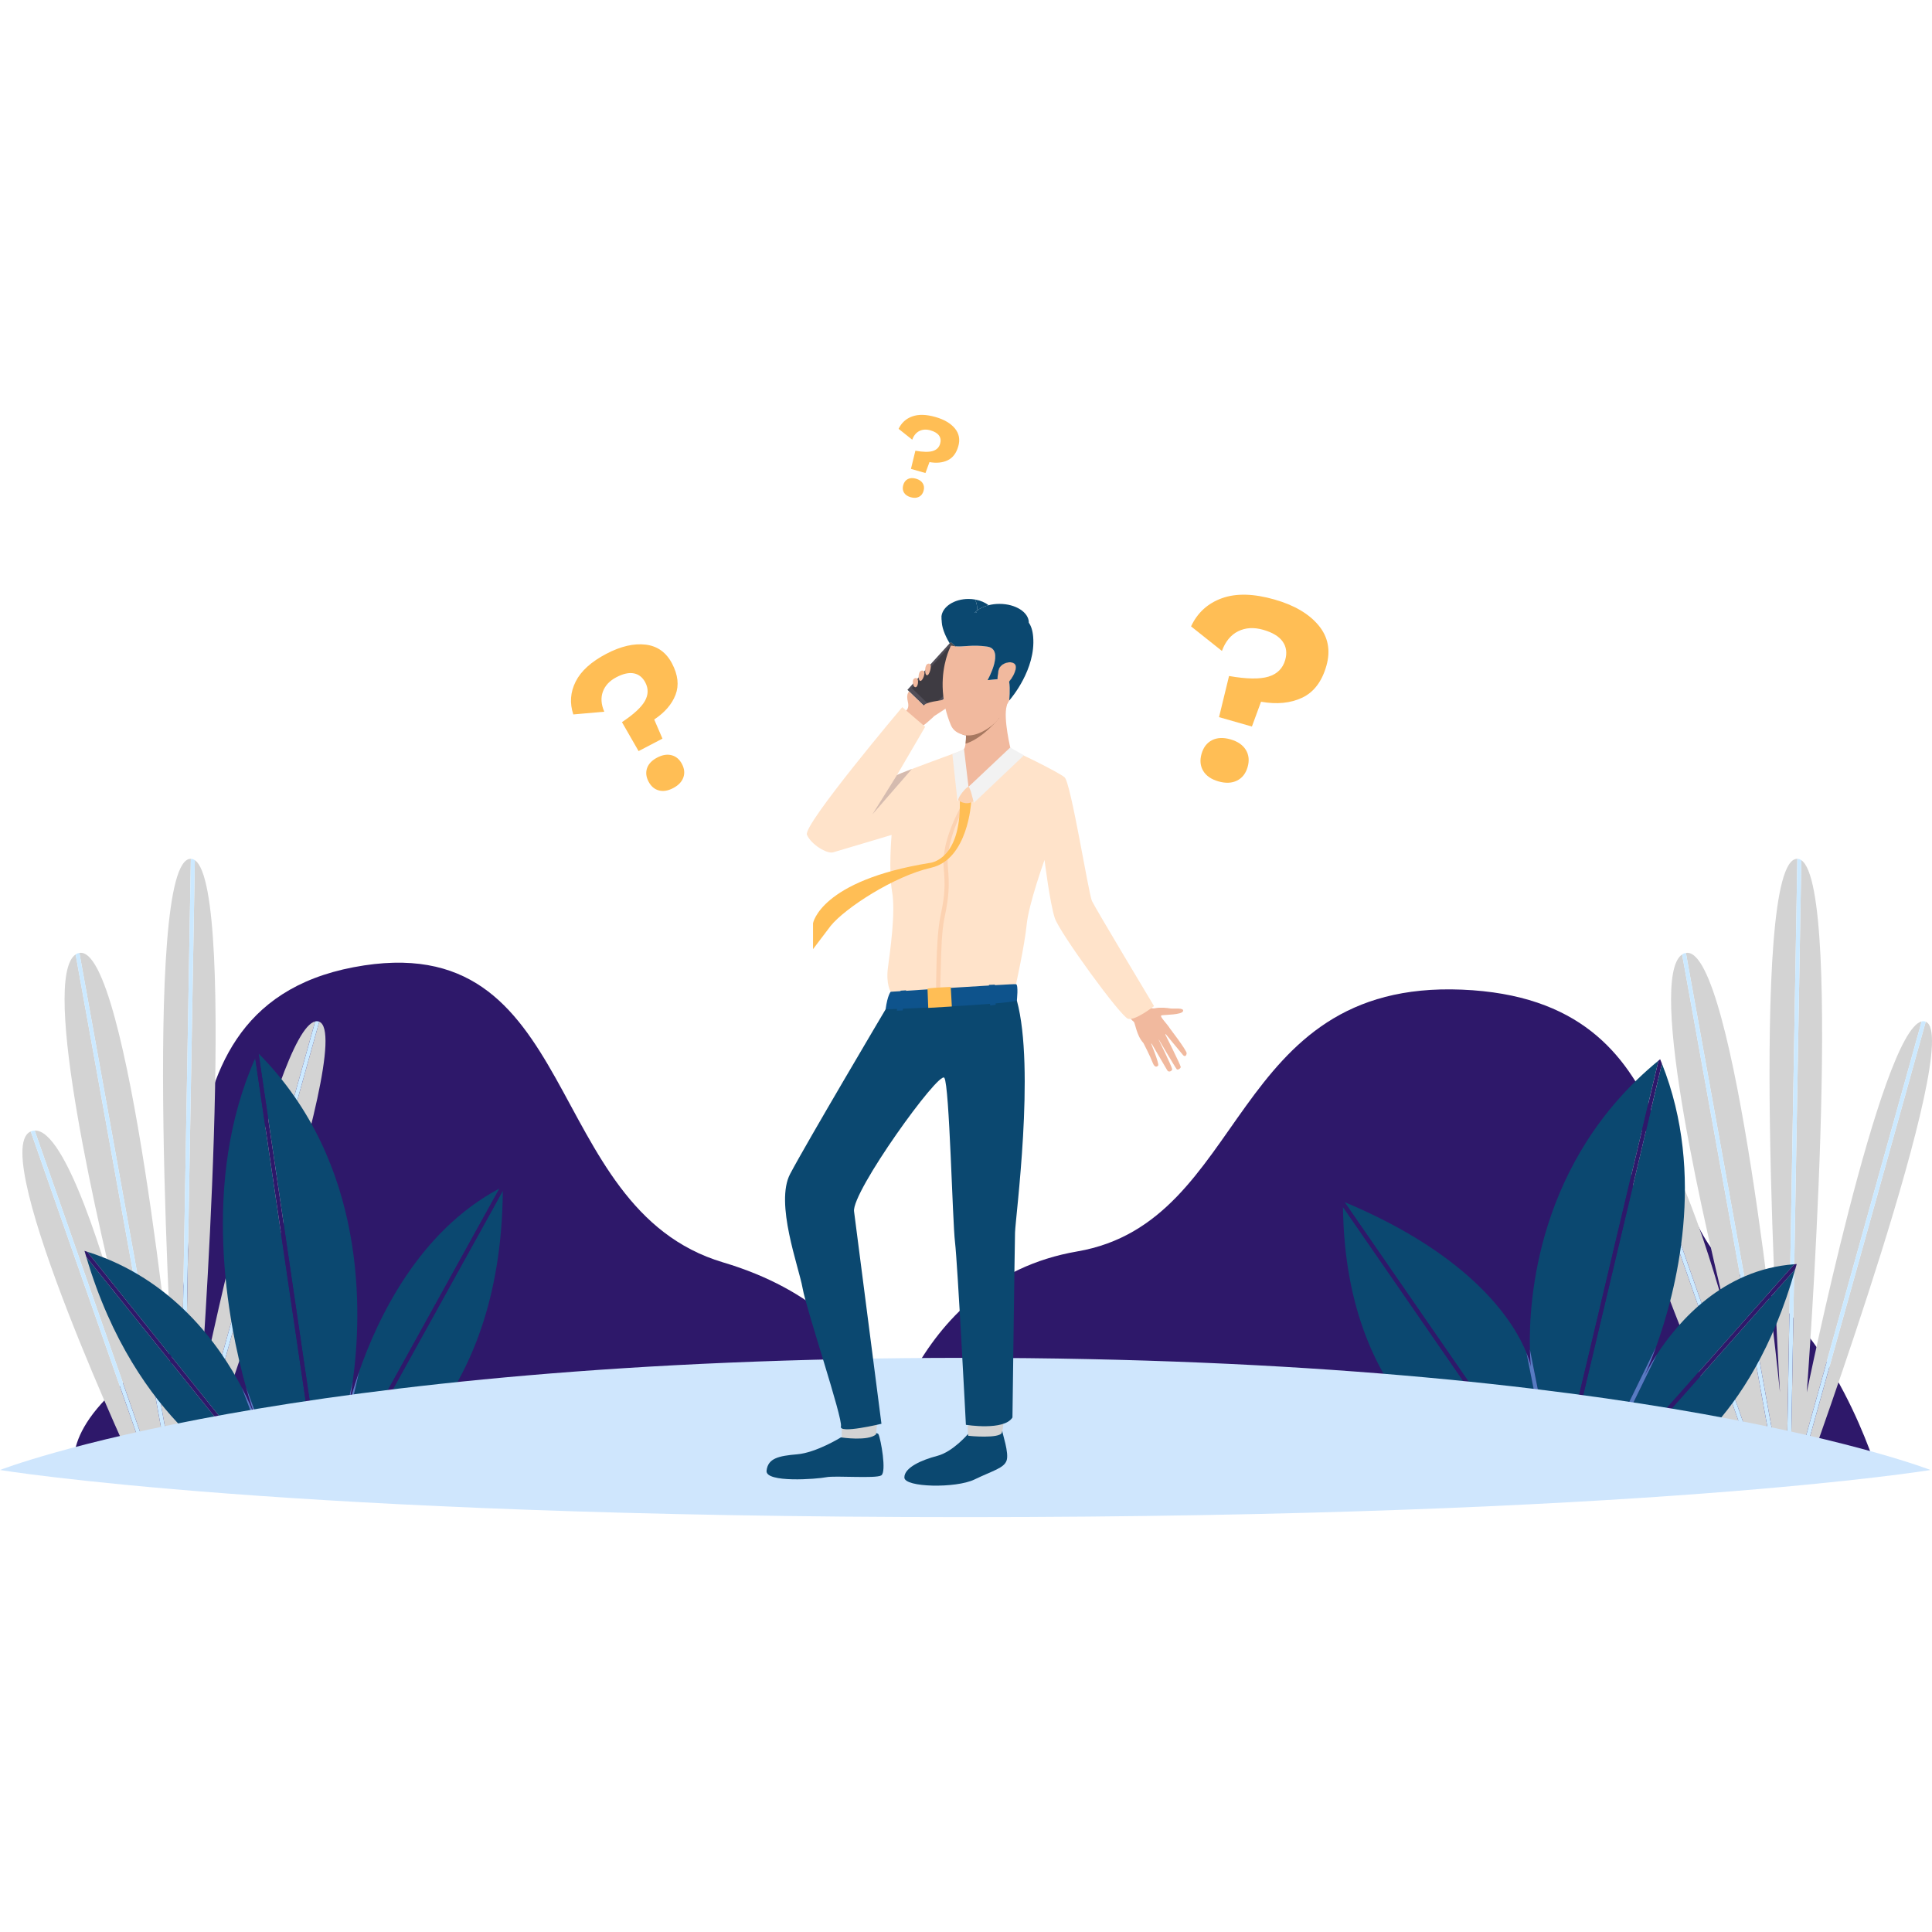
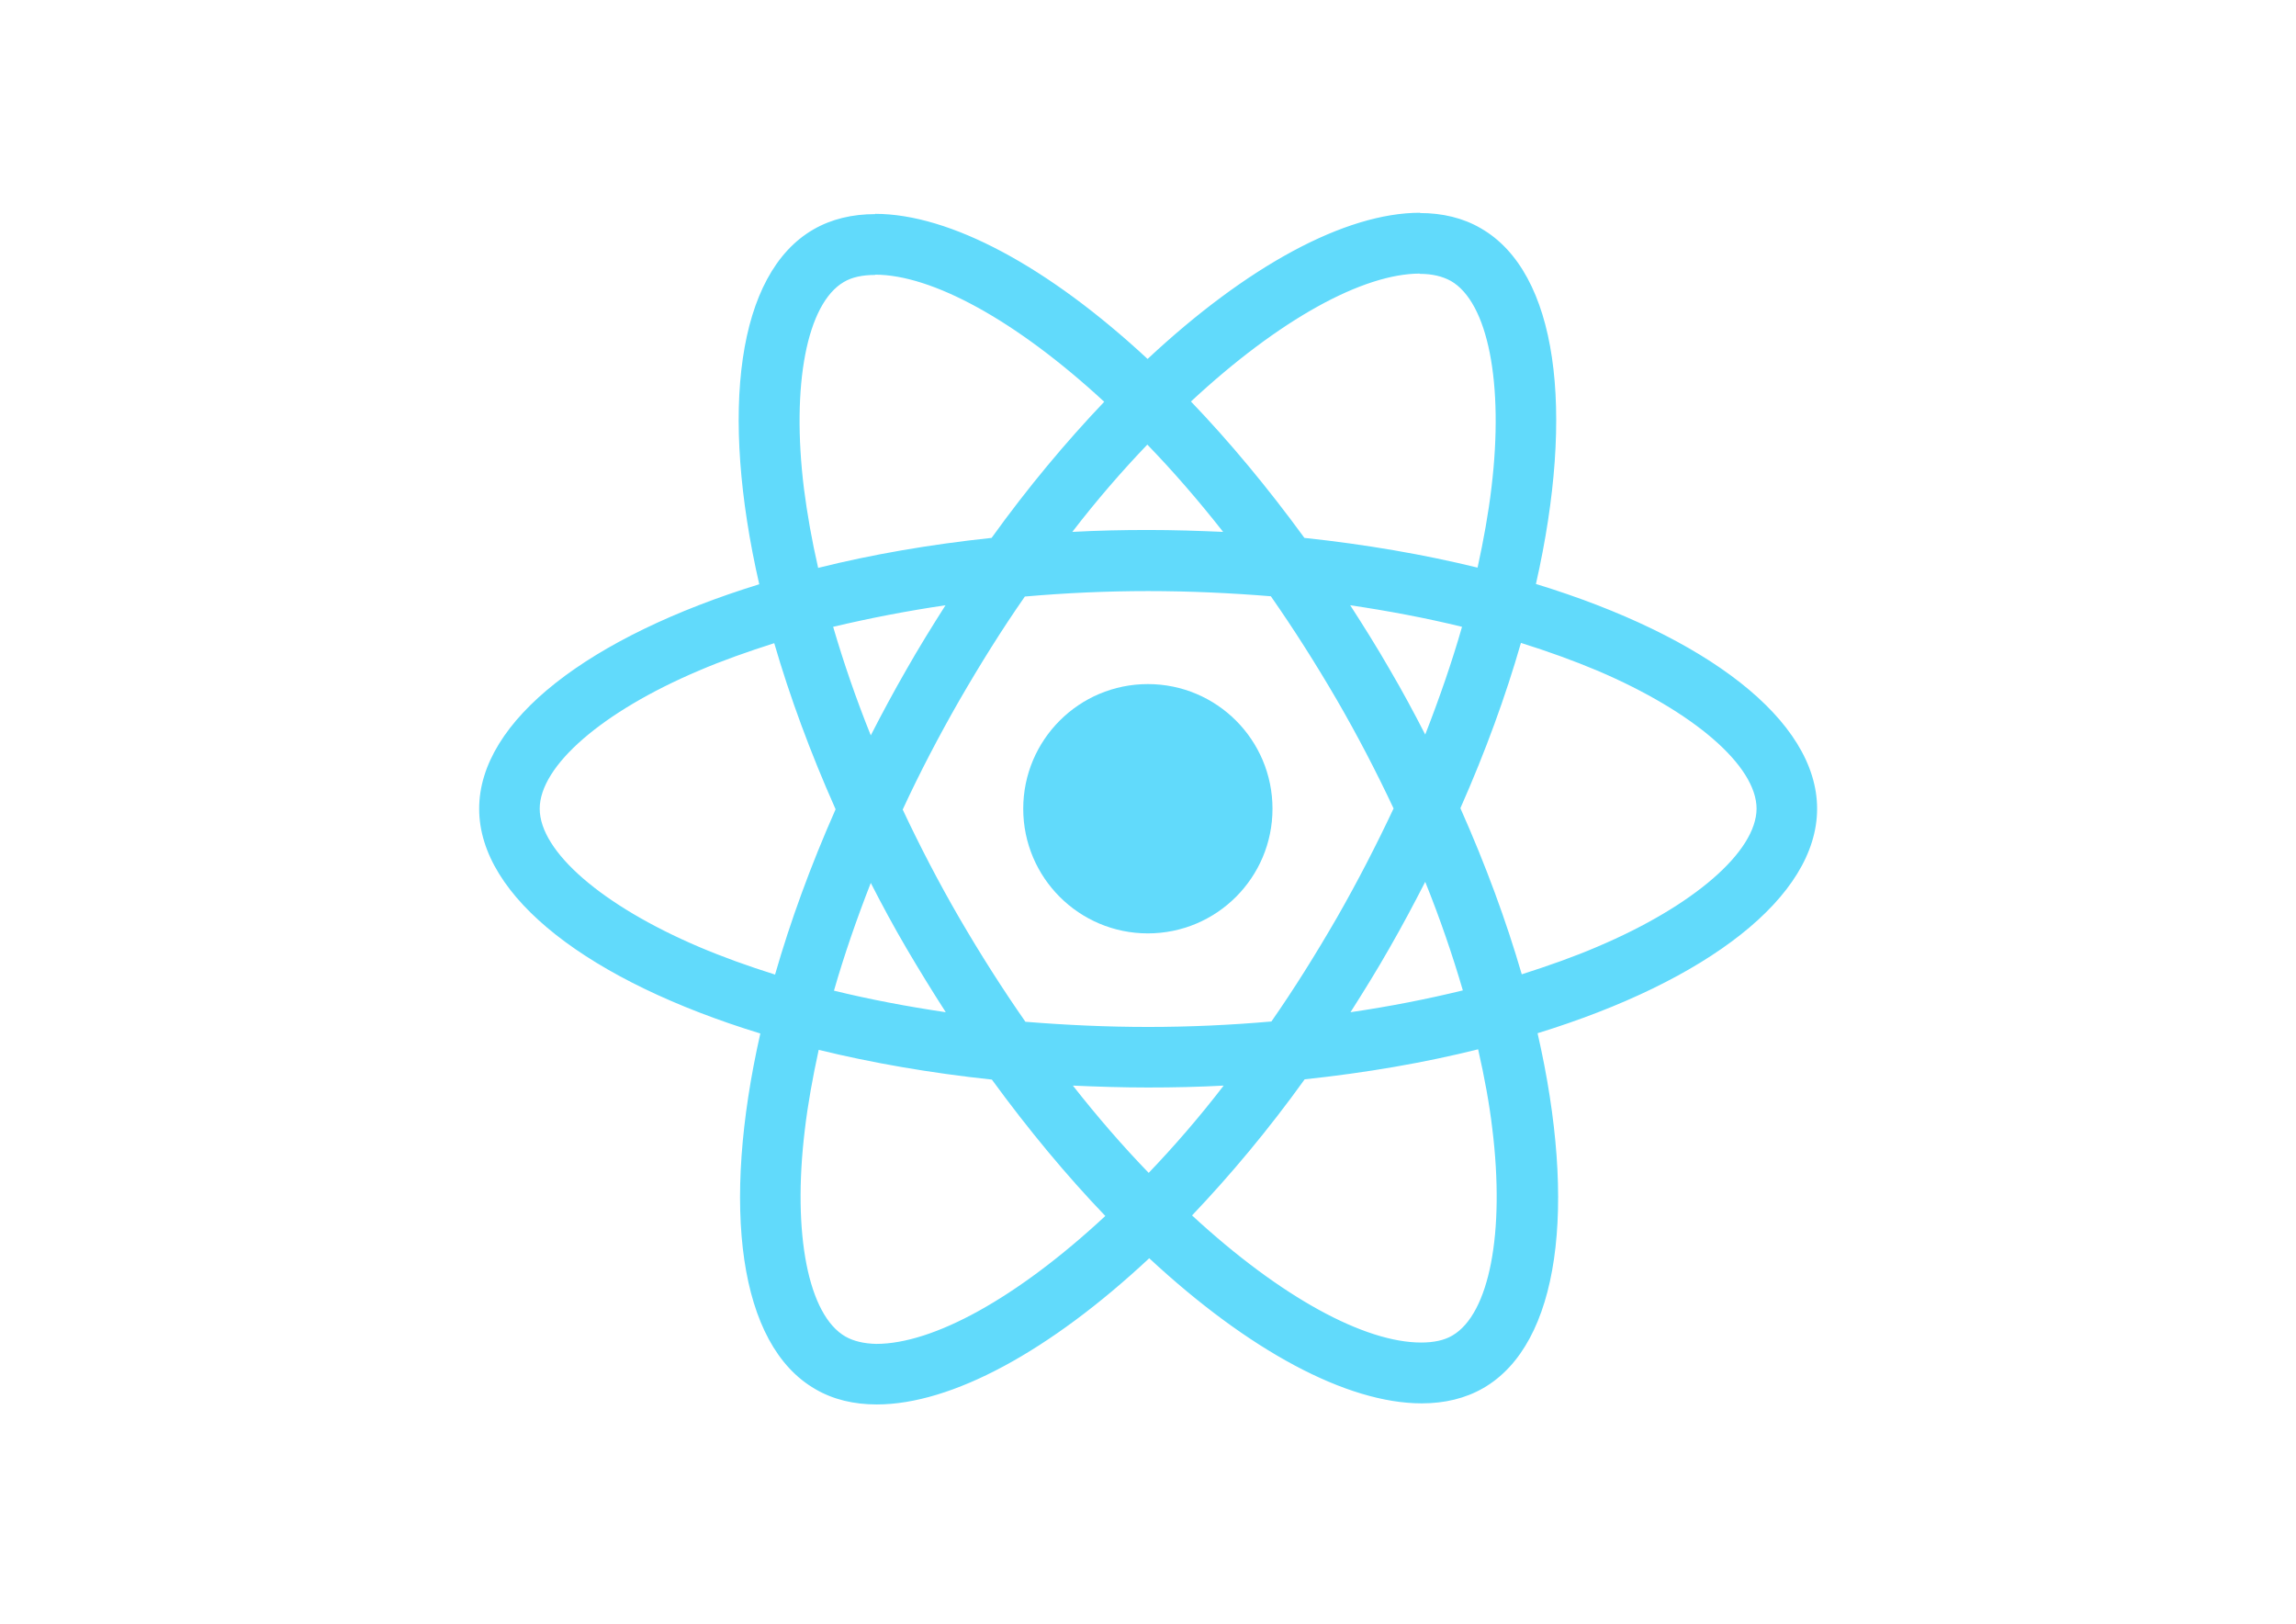
- <svg xmlns="http://www.w3.org/2000/svg" id="SvgjsSvg1197" width="288" height="288" version="1.1">
-   <defs id="SvgjsDefs1198" />
-   <g id="SvgjsG1199" transform="matrix(1,0,0,1,0,0)">
-     <svg width="288" height="288">
-       <svg width="288" height="288" enable-background="new 0 0 500 421" viewBox="0 0 500 421">
-         <path fill="#2e186a" d="M227.121,341.454c0,0,7.318-49.475,51.657-57.083c44.338-7.604,38.975-70.244,99.555-67.754   c60.581,2.495,48.097,60.773,72.204,73.86c24.106,13.091,35.298,50.977,35.298,50.977H227.121z" class="color2a94f4 svgShape color2e186a" />
-         <path fill="#2e186a" d="M234.693,341.454c0,0,0-40.117-47.544-54.245c-47.545-14.127-36.225-87.711-95.657-76.391    c-59.431,11.32-30.564,86.6-53.77,103.014c-23.206,16.414-18.113,27.621-18.113,27.621H234.693z" class="color2a94f4 svgShape color2e186a" />
-         <path fill="#d3d3d3" d="M467.594 341.673l-1.796.032 32.58-116.783C508.544 229.005 467.594 341.673 467.594 341.673zM455.79 341.879l-31.057-88.793c8.048-.392 18.457 34.324 23.304 52.33 1.631 6.498 2.709 10.532 2.709 10.532s-1.016-4.245-2.709-10.532c-6.522-26.012-21.913-91.674-12.709-97.904l24.242 134.302L455.79 341.879zM463.415 341.746l2.768-158.633c11.217 7.592 1.411 137.736 1.411 137.736s19.077-93.503 29.728-96.002l-32.607 116.875L463.415 341.746z" class="colord3d3d3 svgShape" />
-         <path fill="#9dadec" d="M448.036,305.416c1.694,6.286,2.709,10.532,2.709,10.532S449.668,311.914,448.036,305.416z" class="color9dadec svgShape" />
-         <path fill="#d3d3d3" d="M460.624 341.796l-24.31-134.68c12.716-2.211 24.344 113.733 24.344 113.733s-8.425-138.091 4.459-138.091c.011 0 .021.004.033.004l-2.775 159.003L460.624 341.796zM451.242 341.956c0 0-38.653-82.637-27.751-88.526.075-.04.151-.063.226-.097l30.977 88.566L451.242 341.956z" class="colord3d3d3 svgShape" />
-         <path fill="#cce9ff" d="M464.714 341.721l32.607-116.875c.341-.083.673-.07.996.043.022.006.039.026.061.032l-32.58 116.783L464.714 341.721zM462.375 341.764l2.775-159.003c.363.007.707.13 1.034.351l-2.768 158.633L462.375 341.764zM459.57 341.815l-24.242-134.302c.175-.117.358-.216.552-.292.145-.054.289-.076.434-.104l24.31 134.68L459.57 341.815zM454.694 341.899l-30.977-88.566c.334-.149.673-.23 1.016-.246l31.057 88.793L454.694 341.899z" class="colorcce9ff svgShape" />
-         <path fill="#d3d3d3" d="M44.864 341.796l-24.309-134.68c12.716-2.209 24.344 113.733 24.344 113.733s-8.424-138.091 4.46-138.091c.011 0 .021.004.032.004l-2.773 159.003L44.864 341.796zM40.03 341.879L8.975 253.086c8.046-.394 18.455 34.324 23.305 52.33 1.63 6.498 2.707 10.532 2.707 10.532s-1.015-4.245-2.707-10.532c-6.523-26.012-21.914-91.677-12.709-97.904l24.242 134.302L40.03 341.879z" class="colord3d3d3 svgShape" />
-         <path fill="#9dadec" d="M32.28,305.416c1.693,6.286,2.707,10.532,2.707,10.532S33.91,311.914,32.28,305.416z" class="color9dadec svgShape" />
-         <path fill="#d3d3d3" d="M35.483 341.956c0 0-38.651-82.637-27.749-88.526.075-.04.15-.063.225-.099l30.979 88.568L35.483 341.956zM51.836 341.673l-1.796.032 32.58-116.783C92.785 229.005 51.836 341.673 51.836 341.673zM47.658 341.746l2.769-158.633c11.216 7.592 1.41 137.736 1.41 137.736s19.076-93.503 29.727-96.002L48.957 341.721 47.658 341.746z" class="colord3d3d3 svgShape" />
-         <path fill="#cce9ff" d="M48.957 341.721l32.607-116.875c.341-.083.673-.07.995.043.022.006.04.026.062.032l-32.58 116.783L48.957 341.721zM46.617 341.764l2.773-159.003c.364.007.708.13 1.036.351l-2.769 158.633L46.617 341.764zM43.812 341.815L19.571 207.512c.175-.117.357-.216.552-.292.144-.054.288-.079.432-.104l24.309 134.68L43.812 341.815zM38.938 341.899L7.959 253.331c.334-.148.673-.229 1.016-.245l31.055 88.793L38.938 341.899z" class="colorcce9ff svgShape" />
-         <g class="color000 svgShape" fill="#000000">
-           <path fill="#0b4870" d="M429.222 234.977L404.1 340.811l-2.004-.017-6.162-31.055C395.621 297.198 397.694 260.884 429.222 234.977zM429.643 341.032l-11.117-.094 46.082-51.974C453.066 330.01 429.643 341.032 429.643 341.032zM464.353 287.687l-47.206 53.239-2.933-.029 14.594-29.883C434.279 302.604 445.892 289.026 464.353 287.687zM428.58 309.111l-15.518 31.778-7.897-.069 24.938-105.052C441.632 264.648 433.747 294.8 428.58 309.111zM383.656 340.634c0 0-35.464-13.713-36.092-67.769l46.892 67.863L383.656 340.634zM395.046 310.605l5.988 30.179-5.306-.044-47.781-69.152C381.709 285.713 392.053 303.188 395.046 310.605z" class="color0b4870 svgShape" />
-           <path fill="#2e186a" d="M464.99 287.631c-.122.455-.255.886-.382 1.333l-46.082 51.974-1.379-.012 47.206-53.239C464.567 287.672 464.774 287.644 464.99 287.631zM429.643 234.627c.16.379.308.761.459 1.141L405.165 340.82l-1.066-.009 25.122-105.834C429.365 234.863 429.501 234.744 429.643 234.627zM347.946 271.587l47.781 69.152-1.272-.013-46.892-67.863c-.006-.481-.014-.959-.014-1.45C347.685 271.471 347.811 271.532 347.946 271.587z" class="color2a94f4 svgShape color2e186a" />
-           <path fill="#577bc2" d="M425.431,316.894c-0.222,0.479-0.348,0.734-0.348,0.734S425.199,317.366,425.431,316.894z" class="color577bc2 svgShape" />
-           <path fill="#577bc2" d="M425.431 316.894c-.232.472-.348.734-.348.734S425.209 317.374 425.431 316.894c.523-1.065 1.639-3.209 3.377-5.88l-14.594 29.883-1.152-.009 15.518-31.778C427.189 312.965 425.994 315.673 425.431 316.894zM396.198 314.209c0 0-.193-1.626-.264-4.47l6.162 31.055-1.062-.01-5.988-30.179C395.961 312.869 396.198 314.209 396.198 314.209z" class="color577bc2 svgShape" />
-         </g>
-         <g class="color000 svgShape" fill="#000000">
-           <path fill="#0b4870" d="M91.275 318.088l-5.529 24.355h-2.74L66.928 233.157C95.109 261.552 93.739 300.384 91.275 318.088zM129.264 268.077l-41.162 74.366H86.81l6.1-26.867C97.74 301.63 108.412 279.129 129.264 268.077zM95.447 342.443h-6.158l40.836-73.775C129.707 325.794 95.447 342.443 95.447 342.443zM63.238 342.443c0 0-28.031-13.075-40.895-56.614l45.489 56.614H63.238zM62.595 319.651l8.513 22.792h-1.944l-46.596-57.992C44.718 291.371 56.904 308.736 62.595 319.651zM66.055 234.376l15.899 108.067h-9.734l-8.526-22.828C58.996 302.788 51.856 266.386 66.055 234.376z" class="color0b4870 svgShape" />
-           <path fill="#2e186a" d="M130.135 267.617c0 .353-.007.7-.009 1.051l-40.836 73.775h-1.188l41.162-74.366C129.552 267.923 129.842 267.767 130.135 267.617zM66.706 232.929c.076.076.146.155.222.228l16.078 109.286h-1.052L66.055 234.376C66.269 233.895 66.483 233.412 66.706 232.929zM22.568 284.451l46.596 57.992h-1.332l-45.489-56.614c-.16-.54-.327-1.064-.482-1.61C22.101 284.29 22.331 284.375 22.568 284.451z" class="color2a94f4 svgShape color2e186a" />
-           <path fill="#577bc2" d="M90.087,325.01c-0.405,1.633-0.586,2.566-0.586,2.566S89.742,326.67,90.087,325.01     c0.527-2.117,1.433-5.419,2.823-9.434l-6.1,26.867h-1.064l5.529-24.355C90.865,321.026,90.426,323.379,90.087,325.01z" class="color577bc2 svgShape" />
-           <path fill="#577bc2" d="M90.087 325.01c-.345 1.66-.586 2.566-.586 2.566S89.682 326.643 90.087 325.01zM66.048 327.231c.412 1.194.658 1.831.658 1.831S66.491 328.389 66.048 327.231c-.553-1.603-1.404-4.21-2.354-7.616l8.526 22.828h-1.111l-8.513-22.792C64.294 322.904 65.413 325.575 66.048 327.231z" class="color577bc2 svgShape" />
-           <path fill="#577bc2" d="M66.048,327.231c0.444,1.158,0.658,1.831,0.658,1.831S66.459,328.425,66.048,327.231z" class="color577bc2 svgShape" />
-         </g>
-         <path fill="#cfe6fd" d="M249.807,311.907c175.807,0,249.807,29.027,249.807,29.027s-74,12.199-249.807,12.199    C73.999,353.133,0,340.934,0,340.934S73.999,311.907,249.807,311.907z" class="colorcfe6fd svgShape" />
-         <g class="color000 svgShape" fill="#000000">
-           <path fill="#0b4870" d="M217.561,332.535c0,0-6.351,3.919-11.22,4.334c-4.869,0.415-7.599,1.039-7.955,4.245     c-0.356,3.205,13.12,2.167,15.435,1.692c2.316-0.475,12.823,0.415,14.249-0.475c1.425-0.89-0.119-9.379-0.713-10.626     C226.764,330.457,217.561,332.535,217.561,332.535z" class="color0b4870 svgShape" />
-           <path fill="#d3d3d3" d="M217.849,329.587l-0.019,2.933c0,0,6.833,1.019,8.888-0.806l0.263-2.74L217.849,329.587z" class="colord3d3d3 svgShape" />
-           <path fill="#0b4870" d="M250.508,331.628c0,0-3.888,4.595-7.937,5.649c-4.049,1.055-8.562,3.037-8.52,5.609     c0.043,2.573,13.328,2.826,18.136,0.507c4.808-2.32,7.592-2.921,8.309-4.876c0.717-1.958-1.128-7.081-1.095-7.698     C259.442,330.056,250.508,331.628,250.508,331.628z" class="color0b4870 svgShape" />
-           <path fill="#d3d3d3" d="M250.426,329.409c0,0,0.058,2.624,0.139,2.665c0.079,0.043,8.179,0.817,8.709-0.809     c0.464-1.423,0.405-3.107,0.405-3.107L250.426,329.409z" class="colord3d3d3 svgShape" />
-           <path fill="#0b4870" d="M229.19,221.716c0,0-20.392,34.42-24.702,42.591c-3.991,7.573,2.251,24.056,3.212,29.515     c1.003,5.704,10.501,33.849,9.932,35.841c-0.57,1.992,10.485-0.69,10.485-0.69s-6.424-49.934-7.088-54.964     c-0.664-5.03,22.037-36.557,23.367-34.565c1.327,1.992,2.096,37.024,2.76,42.525c0.664,5.505,2.818,47.269,2.818,47.269     s9.867,1.615,12.049-1.896c0,0,0.569-43.935,0.665-47.826c0.094-3.892,5.271-42.463,0.475-60.076     C260.626,210.136,229.19,221.716,229.19,221.716z" class="color0b4870 svgShape" />
-           <path fill="#514e58" d="M253.156,133.008l-8.943,8.423l-0.107,0.106l-3.394,3.195l-1.663-1.623l-3.766-3.647l-0.439-0.439     l1.463-1.61l1.105-1.211l0.319-0.359l1.398-1.543l0.319-0.346l1.331-1.477c0,0,0,0,0-0.013l4.991-5.47l0.292-0.321l0.839,0.76     l0.386,0.332L253.156,133.008z" class="color514e58 svgShape" />
-           <polygon fill="#3e3b42" points="241.057 143.507 251.824 133.363 245.693 127.877 235.982 138.565" class="color3e3b42 svgShape" />
-           <path fill="#f1b99e" d="M233.651,144.921c0,0,1.874-0.449,1.321-2.695c-0.552-2.243,0.312-2.758,0.312-2.758l6.527,6.326     c0,0-3.17,3.057-4.132,3.179C236.717,149.093,232.684,146.145,233.651,144.921z" class="colorf1b99e svgShape" />
-           <path fill="#f1b99e" d="M241.811 145.794c0 0 3.971-2.542 4.345-2.923.375-.379 2.151-2.077 2.878-3.082.727-1.006-2.171-.758-3.012.285-.84 1.045-1.594 1.34-2.178 1.572-.583.229-4.101.437-4.799 1.469C238.349 144.147 241.811 145.794 241.811 145.794zM236.512 138.107c0 0 .474.621.854-.099.38-.721.349-2.38-.615-1.981C235.784 136.426 236.512 138.107 236.512 138.107zM237.735 135.91c0 0 .166 1.227.766.674.598-.552 1.198-2.606.156-2.553C237.612 134.082 237.735 135.91 237.735 135.91zM239.442 134.119c0 0-.003 1.48.691 1.056.522-.322 1.272-2.986.23-2.934C239.32 132.293 239.442 134.119 239.442 134.119zM295.212 220.086c0 0 2.317 1.643 3.708 1.343 1.392-.302 3.348-.054 3.958.056.816.145 3.608-.296 3.296.686-.313.982-4.593.93-5.514 1.088-.921.158 1.927 2.596 2.017 3.468.091.87-5.128 5.526-6.846 3.617-1.718-1.908-2.049-5.156-2.43-5.428-.382-.272-1.316-1.337-1.316-1.337L295.212 220.086z" class="colorf1b99e svgShape" />
-           <path fill="#f1b99e" d="M302.403,226.178c0,0,4.794,6.216,4.704,6.922c-0.089,0.704-0.501,0.967-0.977,0.409     c-0.477-0.563-4.837-5.863-4.837-5.863s4.217,8.396,4.28,8.973c0.036,0.338-0.735,0.886-1.023,0.611     c-0.288-0.273-5.015-8.313-5.015-8.313s3.922,7.845,3.817,8.36c-0.093,0.449-0.917,0.804-1.253,0.245     c-0.337-0.557-4.45-7.6-4.45-7.6s2.444,5.921,2.082,6.339c-0.222,0.255-0.867,0.754-1.444-0.796     c-0.576-1.553-2.37-5.035-2.37-5.035L302.403,226.178z" class="colorf1b99e svgShape" />
-           <path fill="#ffe3ca" d="M298.666,220.878c0,0-4.807,3.799-6.706,3.291c-1.898-0.507-17.715-22.265-18.979-26.064     c-1.264-3.796-2.658-15.057-2.658-15.057s-4.083,11.31-4.622,16.752c-0.54,5.439-2.762,15.405-2.762,15.405l-32.429,1.965     c0,0-1.267-1.984-0.717-6.199c0.547-4.219,2.03-14.277,1.08-19.686c-0.948-5.407-0.127-14.71-0.127-14.71     s-13.564,4.069-15.145,4.511c-1.583,0.444-5.693-2.024-6.77-4.556c-1.074-2.529,24.672-33.023,24.672-33.023l5.934,5.088     l-7.313,12.508c0.246-0.166,1.786-0.78,3.852-1.57c5.045-1.925,13.218-4.892,13.218-4.892s11.514-0.19,12.4-0.061     c0.885,0.126,12.273,5.694,13.917,7.085c1.647,1.39,6.2,30.113,7.085,32.011C283.482,195.574,298.666,220.878,298.666,220.878z" class="colorffe3ca svgShape" />
-           <path fill="#0e538c" d="M230.51,217.168c0,0-0.809,0.827-1.32,4.549c0,0,30.651-1.134,33.972-2.274     c0,0,0.452-4.114-0.224-4.238C262.196,215.066,230.51,217.168,230.51,217.168z" class="color0e538c svgShape" />
-           <path fill="#f1b99e" d="M261.594,154.579c-0.317,1.391-10.945,9.551-10.945,9.551s-2.415-9.099-1.455-9.49     c0.376-0.152,0.58-0.864,0.69-1.669c0.103-0.769,0.121-1.623,0.119-2.168c0-0.338-0.009-0.557-0.009-0.557     s1.428-1.285,3.237-2.81c3.161-2.668,7.485-6.059,7.374-4.583c-0.005,0.079-0.024,0.172-0.055,0.278     C259.577,146.4,261.594,154.579,261.594,154.579z" class="colorf1b99e svgShape" />
-           <polygon fill="#f2f2f2" points="249.491 154.359 246.478 155.717 247.802 167.863 250.648 164.131" class="colorf2f2f2 svgShape" />
-           <polygon fill="#f2f2f2" points="261.446 153.951 250.648 164.131 252.043 168.264 264.982 155.986" class="colorf2f2f2 svgShape" />
-           <path fill="#0e538c" d="M255.941 215.384c0 0 .332 4.232.303 5.326l1.428-.169c0 0-.036-4.453-.206-5.213L255.941 215.384zM233.082 216.882c0 0-.834 3.756-.961 5.19l1.502-.074c0 0 .681-4.72.89-5.203L233.082 216.882z" class="color0e538c svgShape" />
-           <path fill="#fcd2b1" d="M242.264,216.167c-0.007-0.037-0.019-1.337,0.122-6.786c0.057-2.214,0.245-8.246,1.021-11.87      c1.149-5.356,1.229-7.848,0.815-12.464c-0.697-7.752,5.314-17.279,5.342-17.382l0.776,0.2c-0.026,0.102-5.707,9.46-5.023,17.07      c0.425,4.74,0.272,7.699-0.888,13.112c-0.736,3.432-0.845,9.145-0.9,11.286c-0.136,5.282-0.202,6.679-0.195,6.716      L242.264,216.167z" class="colorfcd2b1 svgShape" />
-           <path fill="#ffbe55" d="M251.333,168.152c0,0-0.811,14.77-10.365,16.92c-9.553,2.151-22.268,10.438-26.001,15.057     l-4.556,6.01v-6.707c0,0,1.899-11.024,30.178-15.603c0,0,8.113-0.535,7.817-16.035     C248.406,167.795,251.388,167.507,251.333,168.152z" class="colorffbe55 svgShape" />
-           <path fill="#a77860" d="M258.619,146.278c0,0,0,0-0.001,0.001c-0.021,0.024-0.458,0.581-1.193,1.368     c-1.558,1.669-4.453,4.385-7.541,5.324c0.103-0.769,0.121-1.623,0.119-2.168c-0.305-0.03-0.608-0.089-0.908-0.183     c0.935-1.367,2.24-2.778,2.24-2.778l1.896-0.405L258.619,146.278z" class="colora77860 svgShape" />
-           <path fill="#f1b99e" d="M262.885,133.566c-0.253,1.251-0.945,2.449-1.717,3.328c0.306,1.915,0.014,4.91,0.014,4.91     c-0.2,0.361-0.386,0.72-0.572,1.052c-0.945,1.676-1.73,2.941-1.996,3.421c0,0.013-0.014,0.026-0.027,0.04     c-0.16,0.318-0.585,0.799-1.158,1.331c-1.65,1.516-4.658,3.459-7.426,3.153c-0.306-0.027-0.612-0.08-0.904-0.186     c-1.105-0.334-2.383-0.958-3.009-2.436c-0.612-1.477-1.064-2.887-1.397-4.258v-0.014c-0.2-0.825-0.346-1.636-0.466-2.422     c0-0.026-0.013-0.039-0.013-0.053c-0.04-0.279-0.067-0.545-0.094-0.811c-0.731-6.388,1.092-11.085,1.771-12.564     c0.146-0.319,0.24-0.492,0.24-0.492s0.279-0.053,0.771-0.132l0.386,0.332c2.156,0.2,4.312-0.493,8.212,0.08     c4.605,0.664,0.079,8.677,0.079,8.677l2.583-0.253c0-0.704,0.106-1.503,0.239-2.236     C258.839,131.584,263.404,130.984,262.885,133.566z" class="colorf1b99e svgShape" />
-           <path fill="#515154" d="M246.901 127.432l.386.332c-.372-.027-.759-.093-1.157-.201 0 0-.147-.212-.359-.571l.292-.321L246.901 127.432zM262.885 133.566c-.253 1.251-.945 2.449-1.717 3.328-.106-.693-.306-1.238-.612-1.464-1.185-.839-2.395.837-2.395.837 0-.704.106-1.503.239-2.236C258.839 131.584 263.404 130.984 262.885 133.566z" class="color515154 svgShape" />
-           <path fill="#f1b99e" d="M262.885,133.566c-0.253,1.251-0.945,2.449-1.717,3.328c-0.799,0.918-1.677,1.476-2.196,1.397     c-0.613-0.106-0.811-0.958-0.811-2.024c0-0.704,0.106-1.503,0.239-2.236C258.839,131.584,263.404,130.984,262.885,133.566z" class="colorf1b99e svgShape" />
-           <path fill="#fcd2b1" d="M248.012,167.587c0,0,1.816,1.567,3.895,0.276c0,0-0.784-3.605-1.259-3.733     C250.173,164.006,247.78,166.932,248.012,167.587z" class="colorfcd2b1 svgShape" />
-           <path fill="#ffbe55" d="M246.053,215.914c0,0-4.512,0.177-6.018,0.428l0.192,5.001l6.109-0.364L246.053,215.914z" class="colorffbe55 svgShape" />
-           <path fill="#d5bbaf" d="M235.975,159.533l-10.188,11.717l6.336-10.147C232.37,160.937,233.91,160.323,235.975,159.533z" class="colord5bbaf svgShape" />
-         </g>
-         <path fill="#cce9ff" d="M252.837,118.528c-0.026,0.187-0.053,0.359-0.094,0.533c-0.185,0-0.359,0.013-0.518,0.013    C252.41,118.887,252.61,118.702,252.837,118.528z" class="colorcce9ff svgShape" />
-         <path fill="#cce9ff" d="M252.837,118.528c-0.026,0.187-0.053,0.359-0.094,0.533c-0.185,0-0.359,0.013-0.518,0.013    C252.41,118.887,252.61,118.702,252.837,118.528z" class="colorcce9ff svgShape" />
-         <path fill="#0b4870" d="M261.208,141.764c-0.014,0.027-0.027,0.04-0.027,0.04s0.292-2.994-0.014-4.91    c0.772-0.879,1.464-2.077,1.717-3.328c0.519-2.582-4.046-1.982-4.485,0.465c-0.133,0.733-0.239,1.531-0.239,2.236l-2.583,0.253    c0,0,4.526-8.013-0.079-8.677c-3.9-0.573-6.055,0.12-8.212-0.08l-0.386-0.332l-0.839-0.76l-0.292,0.321    c-0.639-1.065-1.943-3.46-2.05-5.563c0-0.066-0.014-0.146,0-0.212c-0.027-0.374-0.027-0.707-0.027-1.012    c-0.027-0.04-0.04-0.08-0.053-0.12c0.24-2.555,3.287-4.577,7.014-4.577c0.572,0,1.144,0.053,1.677,0.146    c0.346,0.678,0.546,1.437,0.546,2.248c0,0.213-0.014,0.427-0.04,0.626c-0.227,0.174-0.427,0.359-0.612,0.545    c0.159,0,0.333-0.013,0.518-0.013c0.041-0.173,0.067-0.345,0.094-0.533c0.798-0.613,1.823-1.091,3.007-1.397    c0.865-0.226,1.823-0.346,2.822-0.346c4.192,0,7.599,2.183,7.599,4.871v0.014c0.532,0.744,0.972,1.889,1.118,3.646    C268.088,133.712,261.687,141.232,261.208,141.764z" class="color0b4870 svgShape" />
-         <path fill="#0b4870" d="M243.694 120.205c0 .305 0 .638.027 1.012-.08-.255-.107-.52-.107-.786 0-.119 0-.226.026-.346C243.654 120.125 243.667 120.165 243.694 120.205zM252.225 119.073c.185-.186.385-.371.612-.545-.026.187-.053.359-.094.533C252.558 119.06 252.384 119.073 252.225 119.073z" class="color0b4870 svgShape" />
-         <path fill="#0b4870" d="M255.844,117.131c-1.184,0.306-2.209,0.784-3.007,1.397c0.027-0.199,0.04-0.412,0.04-0.626    c0-0.812-0.2-1.57-0.546-2.248C253.715,115.893,254.926,116.412,255.844,117.131z" class="color0b4870 svgShape" />
-         <g class="color000 svgShape" fill="#000000">
-           <path fill="#ffbe55" d="M167.082,127.327c3.049,0.363,5.332,1.997,6.85,4.901c1.536,2.938,1.835,5.631,0.899,8.075     c-0.936,2.446-2.777,4.58-5.522,6.404l2.135,4.947l-6.179,3.23l-4.304-7.492c3.032-2.014,5.005-3.832,5.923-5.449     c0.916-1.62,0.96-3.222,0.13-4.809c-0.688-1.317-1.67-2.104-2.944-2.363c-1.274-0.258-2.791,0.073-4.546,0.99     c-1.756,0.917-2.923,2.163-3.499,3.731c-0.577,1.57-0.457,3.302,0.362,5.196l-8.015,0.708c-0.973-2.931-0.769-5.768,0.614-8.512     c1.381-2.744,4.032-5.14,7.949-7.188C160.649,127.755,164.031,126.967,167.082,127.327z M173.823,155.956     c1.146,0.303,2.038,1.062,2.674,2.279c0.635,1.217,0.751,2.382,0.345,3.497c-0.407,1.115-1.285,2.025-2.635,2.731     c-1.351,0.707-2.591,0.903-3.721,0.593c-1.131-0.312-2.014-1.075-2.649-2.292c-0.635-1.216-0.758-2.377-0.371-3.484     c0.389-1.106,1.26-2.013,2.611-2.72C171.426,155.855,172.675,155.653,173.823,155.956z" class="colorffbe55 svgShape" />
-         </g>
-         <g class="color000 svgShape" fill="#000000">
-           <path fill="#ffbe55" d="M341.244,122.342c2.486,2.999,3.159,6.498,2.016,10.496c-1.155,4.045-3.233,6.783-6.231,8.214     c-2.999,1.431-6.558,1.783-10.675,1.058l-2.362,6.418l-8.508-2.432l2.591-10.649c4.549,0.799,7.953,0.852,10.212,0.165     c2.257-0.687,3.699-2.124,4.324-4.31c0.518-1.812,0.303-3.395-0.643-4.746c-0.946-1.353-2.629-2.373-5.045-3.064     c-2.418-0.691-4.579-0.565-6.481,0.375c-1.903,0.939-3.306,2.638-4.209,5.094l-7.99-6.356c1.667-3.547,4.335-5.976,8.005-7.292     c3.668-1.314,8.2-1.201,13.594,0.341C334.955,117.114,338.755,119.345,341.244,122.342z M322.419,154.564     c0.788,1.282,0.945,2.761,0.466,4.434c-0.478,1.673-1.391,2.845-2.739,3.517c-1.349,0.67-2.954,0.74-4.813,0.209     c-1.859-0.533-3.172-1.436-3.939-2.711c-0.767-1.274-0.912-2.75-0.434-4.423c0.478-1.673,1.38-2.848,2.705-3.528     c1.325-0.676,2.917-0.75,4.777-0.218C320.302,152.375,321.627,153.283,322.419,154.564z" class="colorffbe55 svgShape" />
-         </g>
-         <g class="color000 svgShape" fill="#000000">
-           <path fill="#ffbe55" d="M247.117,71.369c1.097,1.323,1.395,2.866,0.891,4.629c-0.51,1.785-1.427,2.993-2.75,3.624     c-1.323,0.633-2.894,0.787-4.71,0.468l-1.042,2.83l-3.753-1.073l1.144-4.698c2.007,0.354,3.508,0.376,4.505,0.073     c0.995-0.302,1.632-0.936,1.907-1.901c0.228-0.8,0.134-1.497-0.284-2.094c-0.418-0.595-1.159-1.046-2.224-1.351     c-1.069-0.305-2.02-0.249-2.86,0.165c-0.84,0.414-1.46,1.164-1.856,2.249l-3.526-2.805c0.736-1.564,1.914-2.636,3.531-3.216     c1.618-0.58,3.618-0.531,5.999,0.15C244.344,69.062,246.02,70.045,247.117,71.369z M238.811,85.583     c0.35,0.565,0.417,1.218,0.206,1.957c-0.21,0.739-0.612,1.255-1.208,1.55c-0.595,0.296-1.303,0.328-2.123,0.093     c-0.82-0.235-1.4-0.633-1.738-1.197c-0.339-0.561-0.402-1.212-0.192-1.951c0.211-0.737,0.609-1.257,1.194-1.556     c0.585-0.298,1.287-0.331,2.108-0.096C237.879,84.619,238.463,85.018,238.811,85.583z" class="colorffbe55 svgShape" />
-         </g>
-       </svg>
-     </svg>
+ <svg xmlns="http://www.w3.org/2000/svg" viewBox="0 0 841.9 595.3">
+   <g fill="#61DAFB">
+     <path d="M666.3 296.5c0-32.5-40.7-63.3-103.1-82.4 14.4-63.6 8-114.2-20.2-130.4-6.5-3.8-14.1-5.6-22.4-5.6v22.3c4.6 0 8.3.9 11.4 2.6 13.6 7.8 19.5 37.5 14.9 75.7-1.1 9.4-2.9 19.3-5.1 29.4-19.6-4.8-41-8.5-63.5-10.9-13.5-18.5-27.5-35.3-41.6-50 32.6-30.3 63.2-46.9 84-46.9V78c-27.5 0-63.5 19.6-99.9 53.6-36.4-33.8-72.4-53.2-99.9-53.2v22.3c20.7 0 51.4 16.5 84 46.6-14 14.7-28 31.4-41.3 49.9-22.6 2.4-44 6.1-63.6 11-2.3-10-4-19.7-5.2-29-4.7-38.2 1.1-67.9 14.6-75.8 3-1.8 6.9-2.6 11.5-2.6V78.5c-8.4 0-16 1.8-22.6 5.6-28.1 16.2-34.4 66.7-19.9 130.1-62.2 19.2-102.7 49.9-102.7 82.3 0 32.5 40.7 63.3 103.1 82.4-14.4 63.6-8 114.2 20.2 130.4 6.5 3.8 14.1 5.6 22.5 5.6 27.5 0 63.5-19.6 99.9-53.6 36.4 33.8 72.4 53.2 99.9 53.2 8.4 0 16-1.8 22.6-5.6 28.1-16.2 34.4-66.7 19.9-130.1 62-19.1 102.5-49.9 102.5-82.3zm-130.2-66.7c-3.7 12.9-8.3 26.2-13.5 39.5-4.1-8-8.4-16-13.1-24-4.6-8-9.5-15.8-14.4-23.4 14.2 2.1 27.9 4.7 41 7.9zm-45.8 106.5c-7.8 13.5-15.8 26.3-24.1 38.2-14.9 1.3-30 2-45.2 2-15.1 0-30.2-.7-45-1.9-8.3-11.9-16.4-24.6-24.2-38-7.6-13.1-14.5-26.4-20.8-39.8 6.2-13.4 13.2-26.8 20.7-39.9 7.8-13.5 15.8-26.3 24.1-38.2 14.9-1.3 30-2 45.2-2 15.1 0 30.2.7 45 1.9 8.3 11.9 16.4 24.6 24.2 38 7.6 13.1 14.5 26.4 20.8 39.8-6.3 13.4-13.2 26.8-20.7 39.9zm32.3-13c5.4 13.4 10 26.8 13.8 39.8-13.1 3.2-26.9 5.9-41.2 8 4.9-7.7 9.8-15.6 14.4-23.7 4.6-8 8.9-16.1 13-24.1zM421.2 430c-9.3-9.6-18.6-20.3-27.8-32 9 .4 18.2.7 27.5.7 9.4 0 18.7-.2 27.8-.7-9 11.7-18.3 22.4-27.5 32zm-74.4-58.9c-14.2-2.1-27.9-4.7-41-7.9 3.7-12.9 8.3-26.2 13.5-39.5 4.1 8 8.4 16 13.1 24 4.7 8 9.5 15.8 14.4 23.4zM420.7 163c9.3 9.6 18.6 20.3 27.8 32-9-.4-18.2-.7-27.5-.7-9.4 0-18.7.2-27.8.7 9-11.7 18.3-22.4 27.5-32zm-74 58.9c-4.9 7.7-9.8 15.6-14.4 23.7-4.6 8-8.9 16-13 24-5.4-13.4-10-26.8-13.8-39.8 13.1-3.1 26.9-5.8 41.2-7.9zm-90.5 125.2c-35.4-15.1-58.3-34.9-58.3-50.6 0-15.7 22.9-35.6 58.3-50.6 8.6-3.7 18-7 27.7-10.1 5.7 19.6 13.2 40 22.5 60.9-9.2 20.8-16.6 41.1-22.2 60.6-9.9-3.1-19.3-6.5-28-10.2zM310 490c-13.6-7.8-19.5-37.5-14.9-75.7 1.1-9.4 2.9-19.3 5.1-29.4 19.6 4.8 41 8.5 63.5 10.9 13.5 18.5 27.5 35.3 41.6 50-32.6 30.3-63.2 46.9-84 46.9-4.5-.1-8.3-1-11.3-2.7zm237.2-76.2c4.7 38.2-1.1 67.9-14.6 75.8-3 1.8-6.9 2.6-11.5 2.6-20.7 0-51.4-16.5-84-46.6 14-14.7 28-31.4 41.3-49.9 22.6-2.4 44-6.1 63.6-11 2.3 10.1 4.1 19.8 5.2 29.1zm38.5-66.7c-8.6 3.7-18 7-27.7 10.1-5.7-19.6-13.2-40-22.5-60.9 9.2-20.8 16.6-41.1 22.2-60.6 9.9 3.1 19.3 6.5 28.1 10.2 35.4 15.1 58.3 34.9 58.3 50.6-.1 15.7-23 35.6-58.4 50.6zM320.8 78.4z" />
+     <circle cx="420.9" cy="296.5" r="45.7" />
+     <path d="M520.5 78.1z" />
  </g>
</svg>
